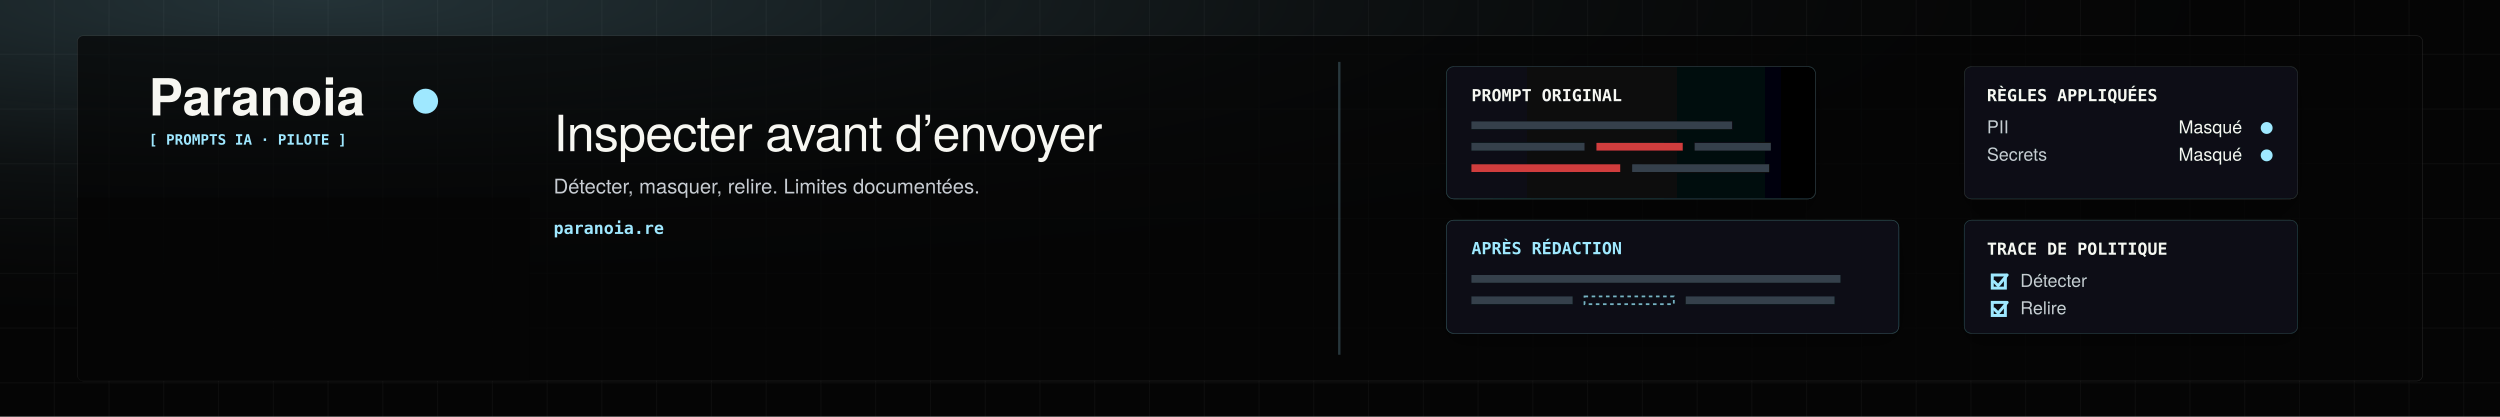
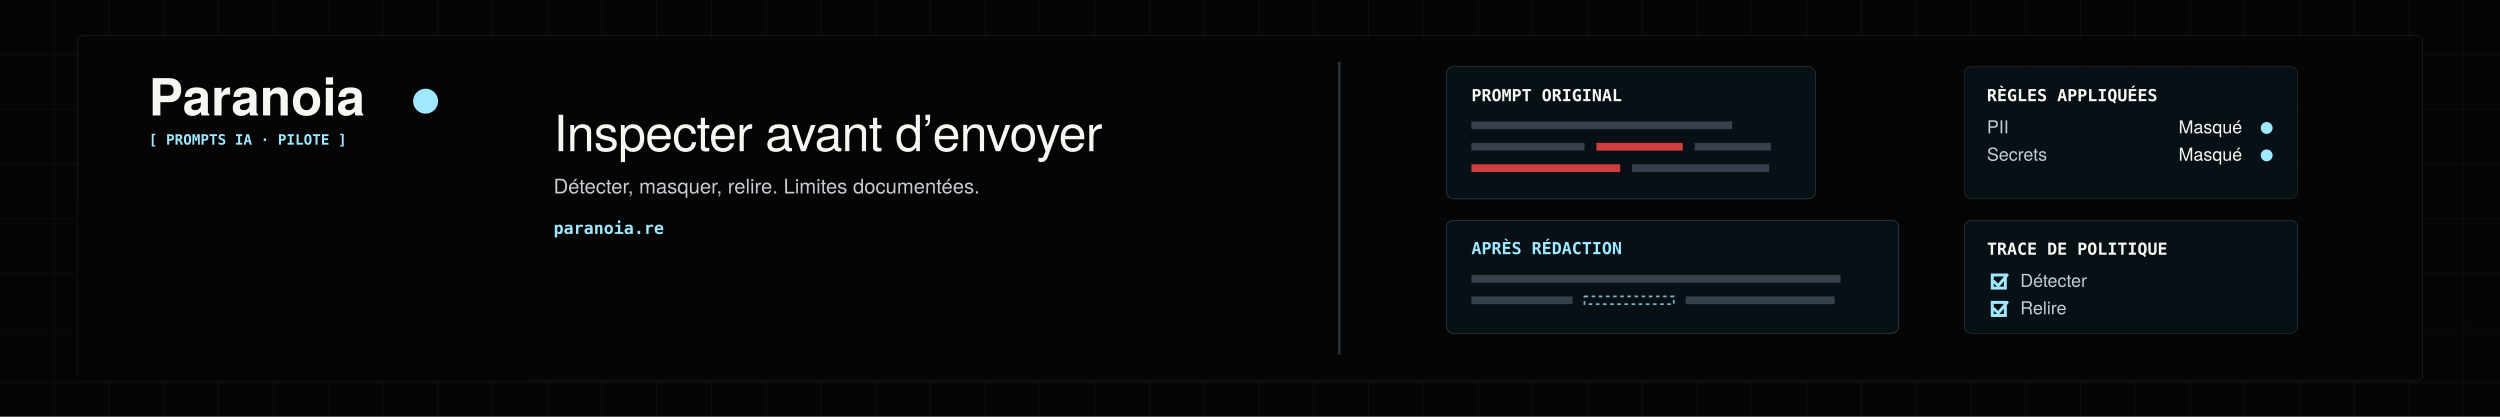
<svg xmlns="http://www.w3.org/2000/svg" width="4200" height="700" viewBox="0 0 4200 700" role="img" aria-labelledby="title desc">
  <defs>
    <pattern id="grid" width="92" height="92" patternUnits="userSpaceOnUse">
      <path d="M91 0V92M0 91H92" stroke="#ffffff" stroke-opacity=".052" stroke-width="1" />
    </pattern>
-     <radialGradient id="signal" cx="13%" cy="0%" r="82%">
-       <stop offset="0" stop-color="#9fe8ff" stop-opacity=".20" />
-       <stop offset=".48" stop-color="#9fe8ff" stop-opacity=".055" />
-       <stop offset="1" stop-color="#050505" stop-opacity="0" />
-     </radialGradient>
-     <linearGradient id="panel" x1="0" x2="1">
-       <stop offset="0" stop-color="#091015" />
-       <stop offset="1" stop-color="#050505" />
-     </linearGradient>
-     <filter id="soft" x="-10%" y="-20%" width="120%" height="140%">
-       <feDropShadow dx="0" dy="14" stdDeviation="22" flood-color="#000000" flood-opacity=".28" />
-     </filter>
  </defs>
  <rect width="4200" height="700" fill="#050505" />
  <rect width="4200" height="700" fill="url(#grid)" />
-   <rect width="4200" height="700" fill="url(#signal)" />
  <rect x="130" y="60" width="3940" height="580" rx="10" fill="#050505" fill-opacity=".68" stroke="#ffffff" stroke-opacity=".12" />
  <g transform="translate(250 118)">
-     <text x="0" y="76" fill="#f7f7f2" font-family="Arial Black, Archivo, Helvetica Neue, sans-serif" font-size="86" font-weight="900">Paranoia</text>
+     <text x="0" y="76" fill="#f7f7f2" font-family="Archivo, Helvetica Neue, sans-serif" font-size="86" font-weight="560">Paranoia</text>
    <circle cx="465" cy="52" r="21" fill="#9fe8ff" />
    <text x="0" y="125" fill="#9fe8ff" font-family="JetBrains Mono, SFMono-Regular, Consolas, monospace" font-size="24" font-weight="650">[ PROMPTS IA · PILOTE ]</text>
  </g>
  <g transform="translate(930 170)">
    <text x="0" y="84" fill="#f7f7f2" font-family="Archivo, Avenir Next, Helvetica Neue, sans-serif" font-size="84" font-weight="520" letter-spacing="-1.2">Inspecter avant d’envoyer</text>
    <text x="0" y="155" fill="#c7ccd2" font-family="Archivo, Avenir Next, Helvetica Neue, sans-serif" font-size="34" font-weight="430">Détecter, masquer, relire. Limites documentées.</text>
    <text x="0" y="223" fill="#9fe8ff" font-family="JetBrains Mono, SFMono-Regular, Consolas, monospace" font-size="28" font-weight="650">paranoia.re</text>
  </g>
  <line x1="2250" y1="104" x2="2250" y2="596" stroke="#9fe8ff" stroke-opacity=".22" stroke-width="4" />
-   <g transform="translate(2430 112)" filter="url(#soft)">
-     <rect x="0" y="0" width="620" height="222" rx="12" fill="url(#panel)" stroke="#9fe8ff" stroke-opacity=".28" />
+   <g transform="translate(2430 112)">
+     <rect x="0" y="0" width="620" height="222" rx="12" fill="#071015" stroke="#9fe8ff" stroke-opacity=".28" />
    <text x="42" y="58" fill="#f7f7f2" font-family="JetBrains Mono, SFMono-Regular, Consolas, monospace" font-size="28" font-weight="650">PROMPT ORIGINAL</text>
    <rect x="42" y="92" width="438" height="13" fill="#36414b" />
    <rect x="42" y="128" width="190" height="13" fill="#36414b" />
    <rect x="252" y="128" width="145" height="13" fill="#f04444" opacity=".86" />
    <rect x="417" y="128" width="128" height="13" fill="#36414b" />
    <rect x="42" y="164" width="250" height="13" fill="#f04444" opacity=".86" />
    <rect x="312" y="164" width="230" height="13" fill="#36414b" />
    <rect x="0" y="258" width="760" height="190" rx="12" fill="#071015" stroke="#9fe8ff" stroke-opacity=".32" />
    <text x="42" y="315" fill="#9fe8ff" font-family="JetBrains Mono, SFMono-Regular, Consolas, monospace" font-size="28" font-weight="700">APRÈS RÉDACTION</text>
    <rect x="42" y="350" width="620" height="13" fill="#36414b" />
    <rect x="42" y="386" width="170" height="13" fill="#36414b" />
    <rect x="232" y="386" width="150" height="13" fill="none" stroke="#9fe8ff" stroke-opacity=".75" stroke-width="3" stroke-dasharray="6 6" />
    <rect x="402" y="386" width="250" height="13" fill="#36414b" />
  </g>
-   <g transform="translate(3300 112)" filter="url(#soft)">
+   <g transform="translate(3300 112)">
    <rect x="0" y="0" width="560" height="222" rx="12" fill="#071015" stroke="#ffffff" stroke-opacity=".16" />
    <text x="38" y="58" fill="#f7f7f2" font-family="JetBrains Mono, SFMono-Regular, Consolas, monospace" font-size="28" font-weight="650">RÈGLES APPLIQUÉES</text>
    <text x="38" y="112" fill="#c7ccd2" font-family="Archivo, Helvetica Neue, sans-serif" font-size="30">PII</text>
    <text x="360" y="112" fill="#f7f7f2" font-family="Archivo, Helvetica Neue, sans-serif" font-size="30">Masqué</text>
    <circle cx="508" cy="103" r="10" fill="#9fe8ff" />
    <text x="38" y="158" fill="#c7ccd2" font-family="Archivo, Helvetica Neue, sans-serif" font-size="30">Secrets</text>
    <text x="360" y="158" fill="#f7f7f2" font-family="Archivo, Helvetica Neue, sans-serif" font-size="30">Masqué</text>
    <circle cx="508" cy="149" r="10" fill="#9fe8ff" />
    <rect x="0" y="258" width="560" height="190" rx="12" fill="#071015" stroke="#9fe8ff" stroke-opacity=".25" />
    <text x="38" y="316" fill="#f7f7f2" font-family="JetBrains Mono, SFMono-Regular, Consolas, monospace" font-size="28" font-weight="650">TRACE DE POLITIQUE</text>
    <text x="94" y="370" fill="#c7ccd2" font-family="Archivo, Helvetica Neue, sans-serif" font-size="30">Détecter</text>
    <text x="94" y="416" fill="#c7ccd2" font-family="Archivo, Helvetica Neue, sans-serif" font-size="30">Relire</text>
    <path d="M47 350h22v22H47zM47 396h22v22H47z" fill="none" stroke="#9fe8ff" stroke-width="5" />
    <path d="M50 361l7 7 15-18M50 407l7 7 15-18" fill="none" stroke="#9fe8ff" stroke-width="5" stroke-linecap="round" stroke-linejoin="round" />
  </g>
  <rect x="130" y="332" width="760" height="308" fill="#050505" fill-opacity=".66" />
</svg>
